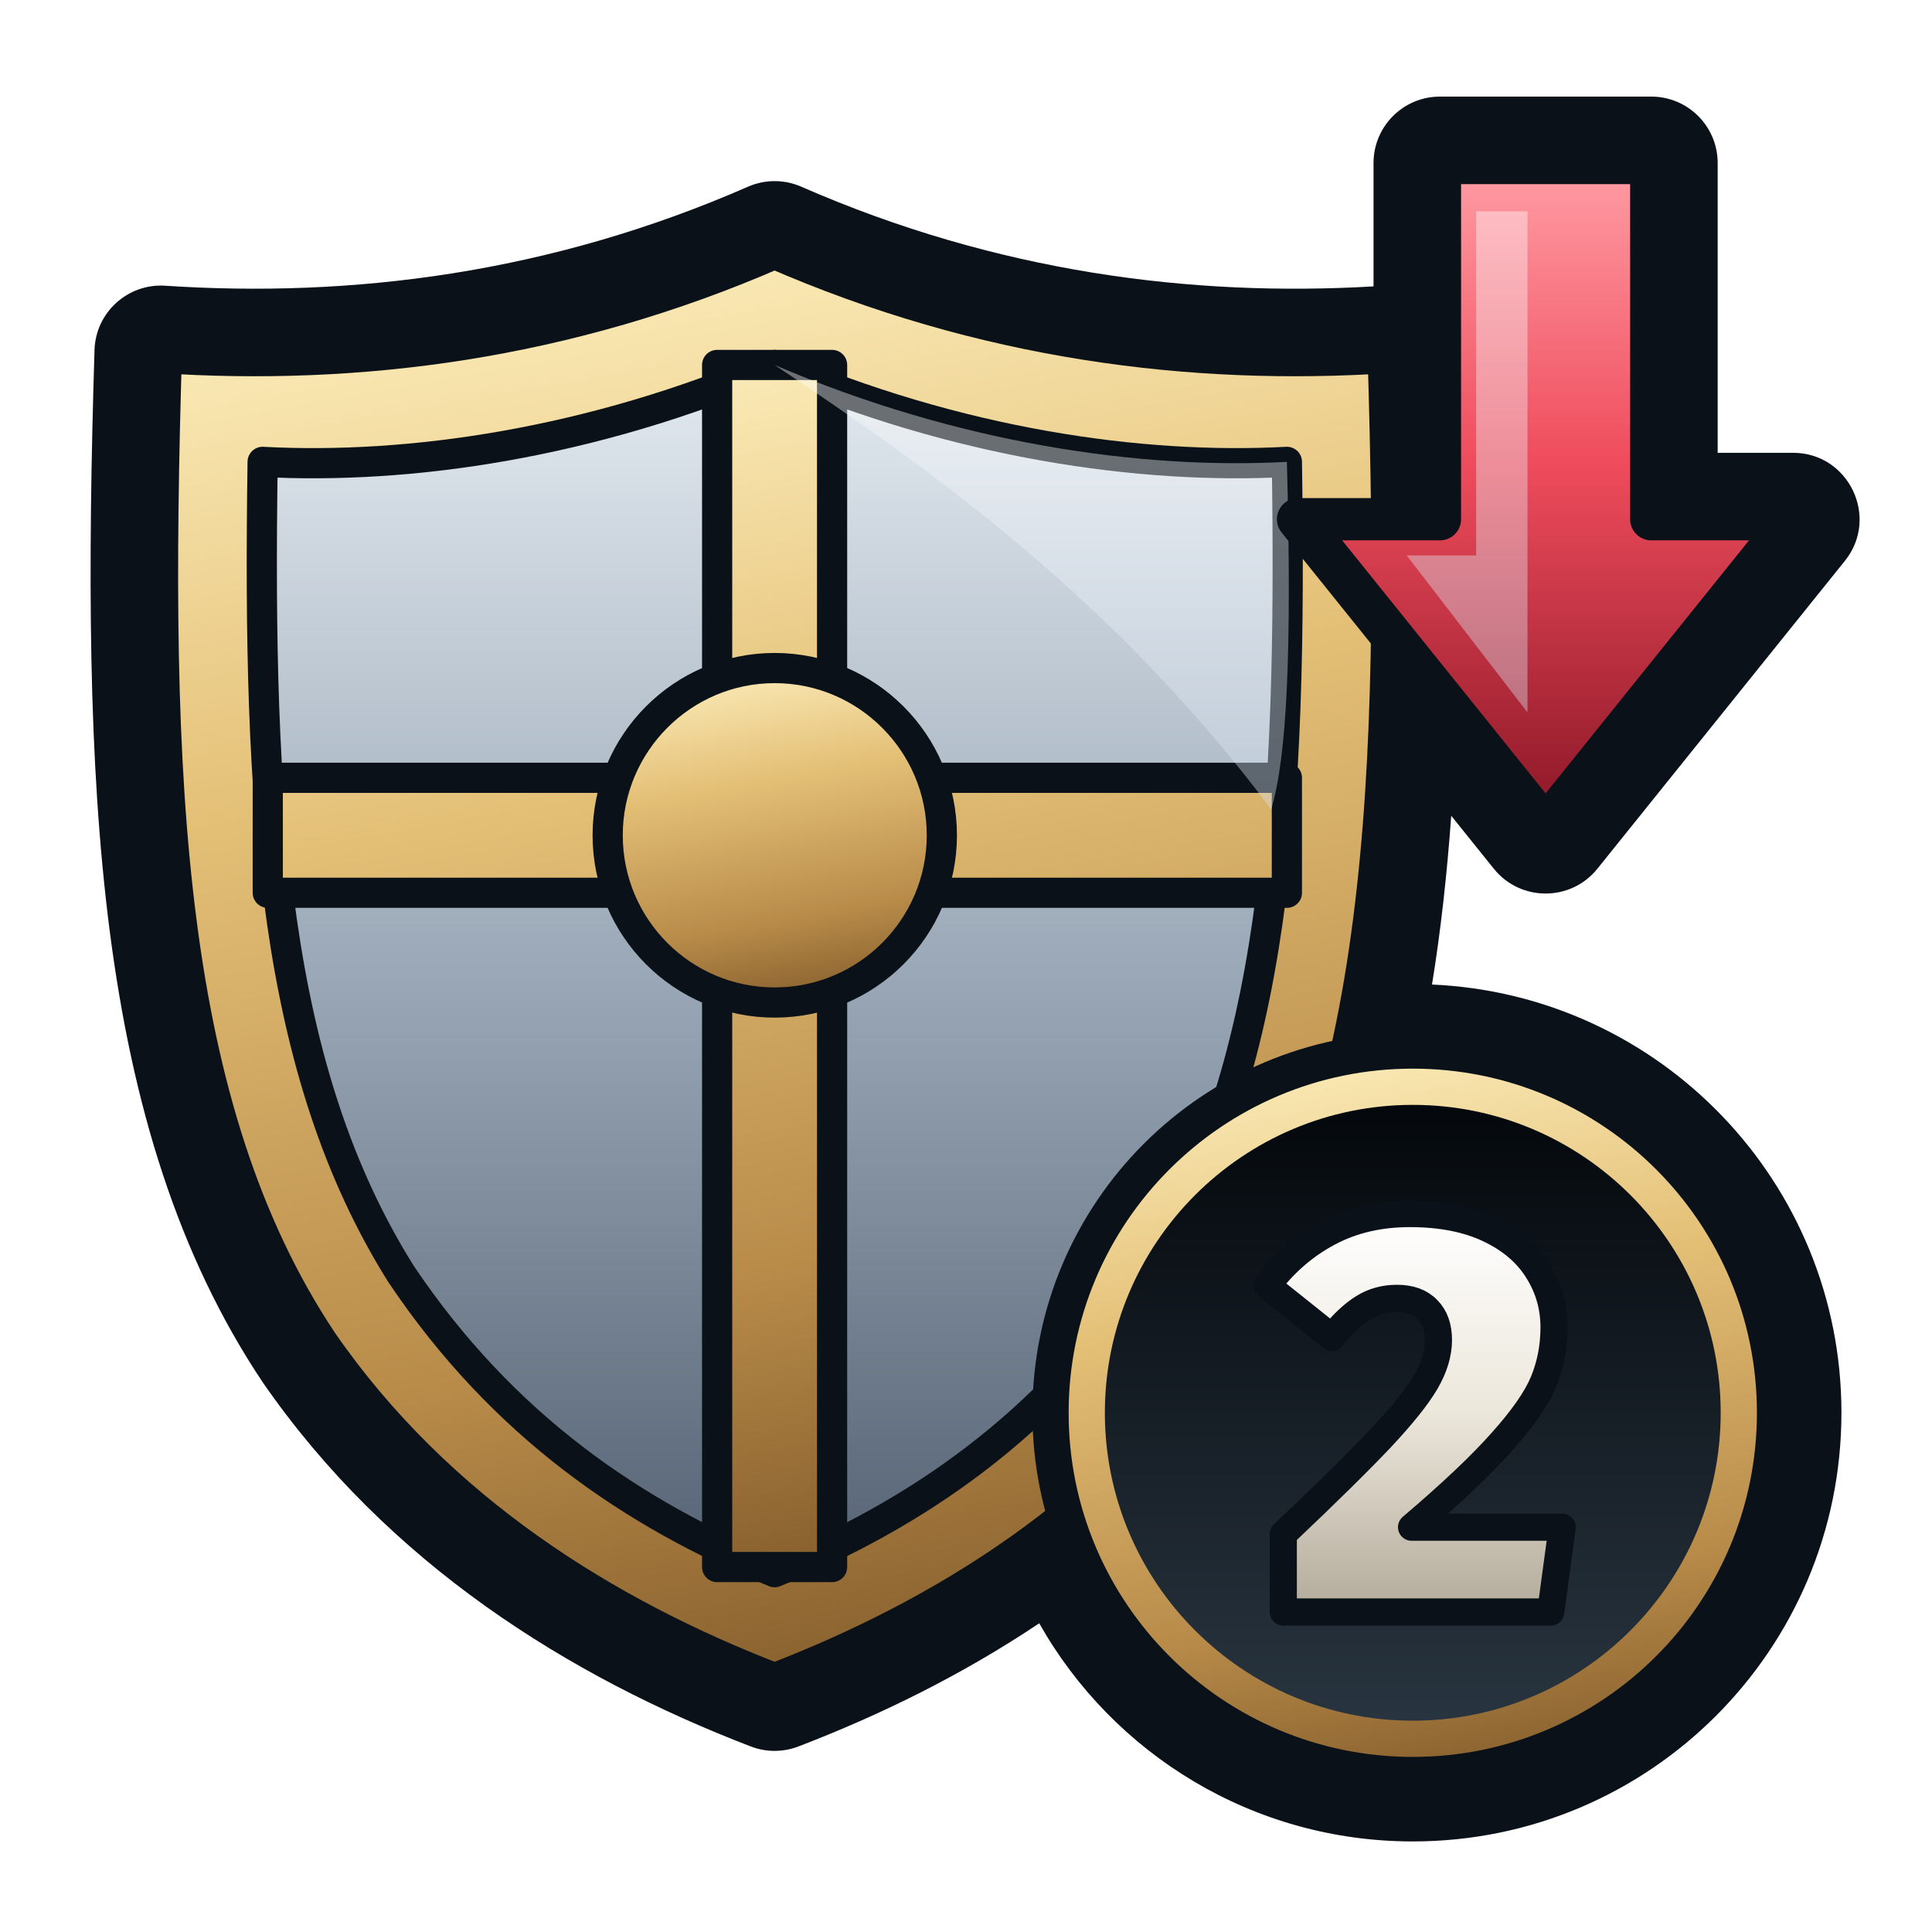
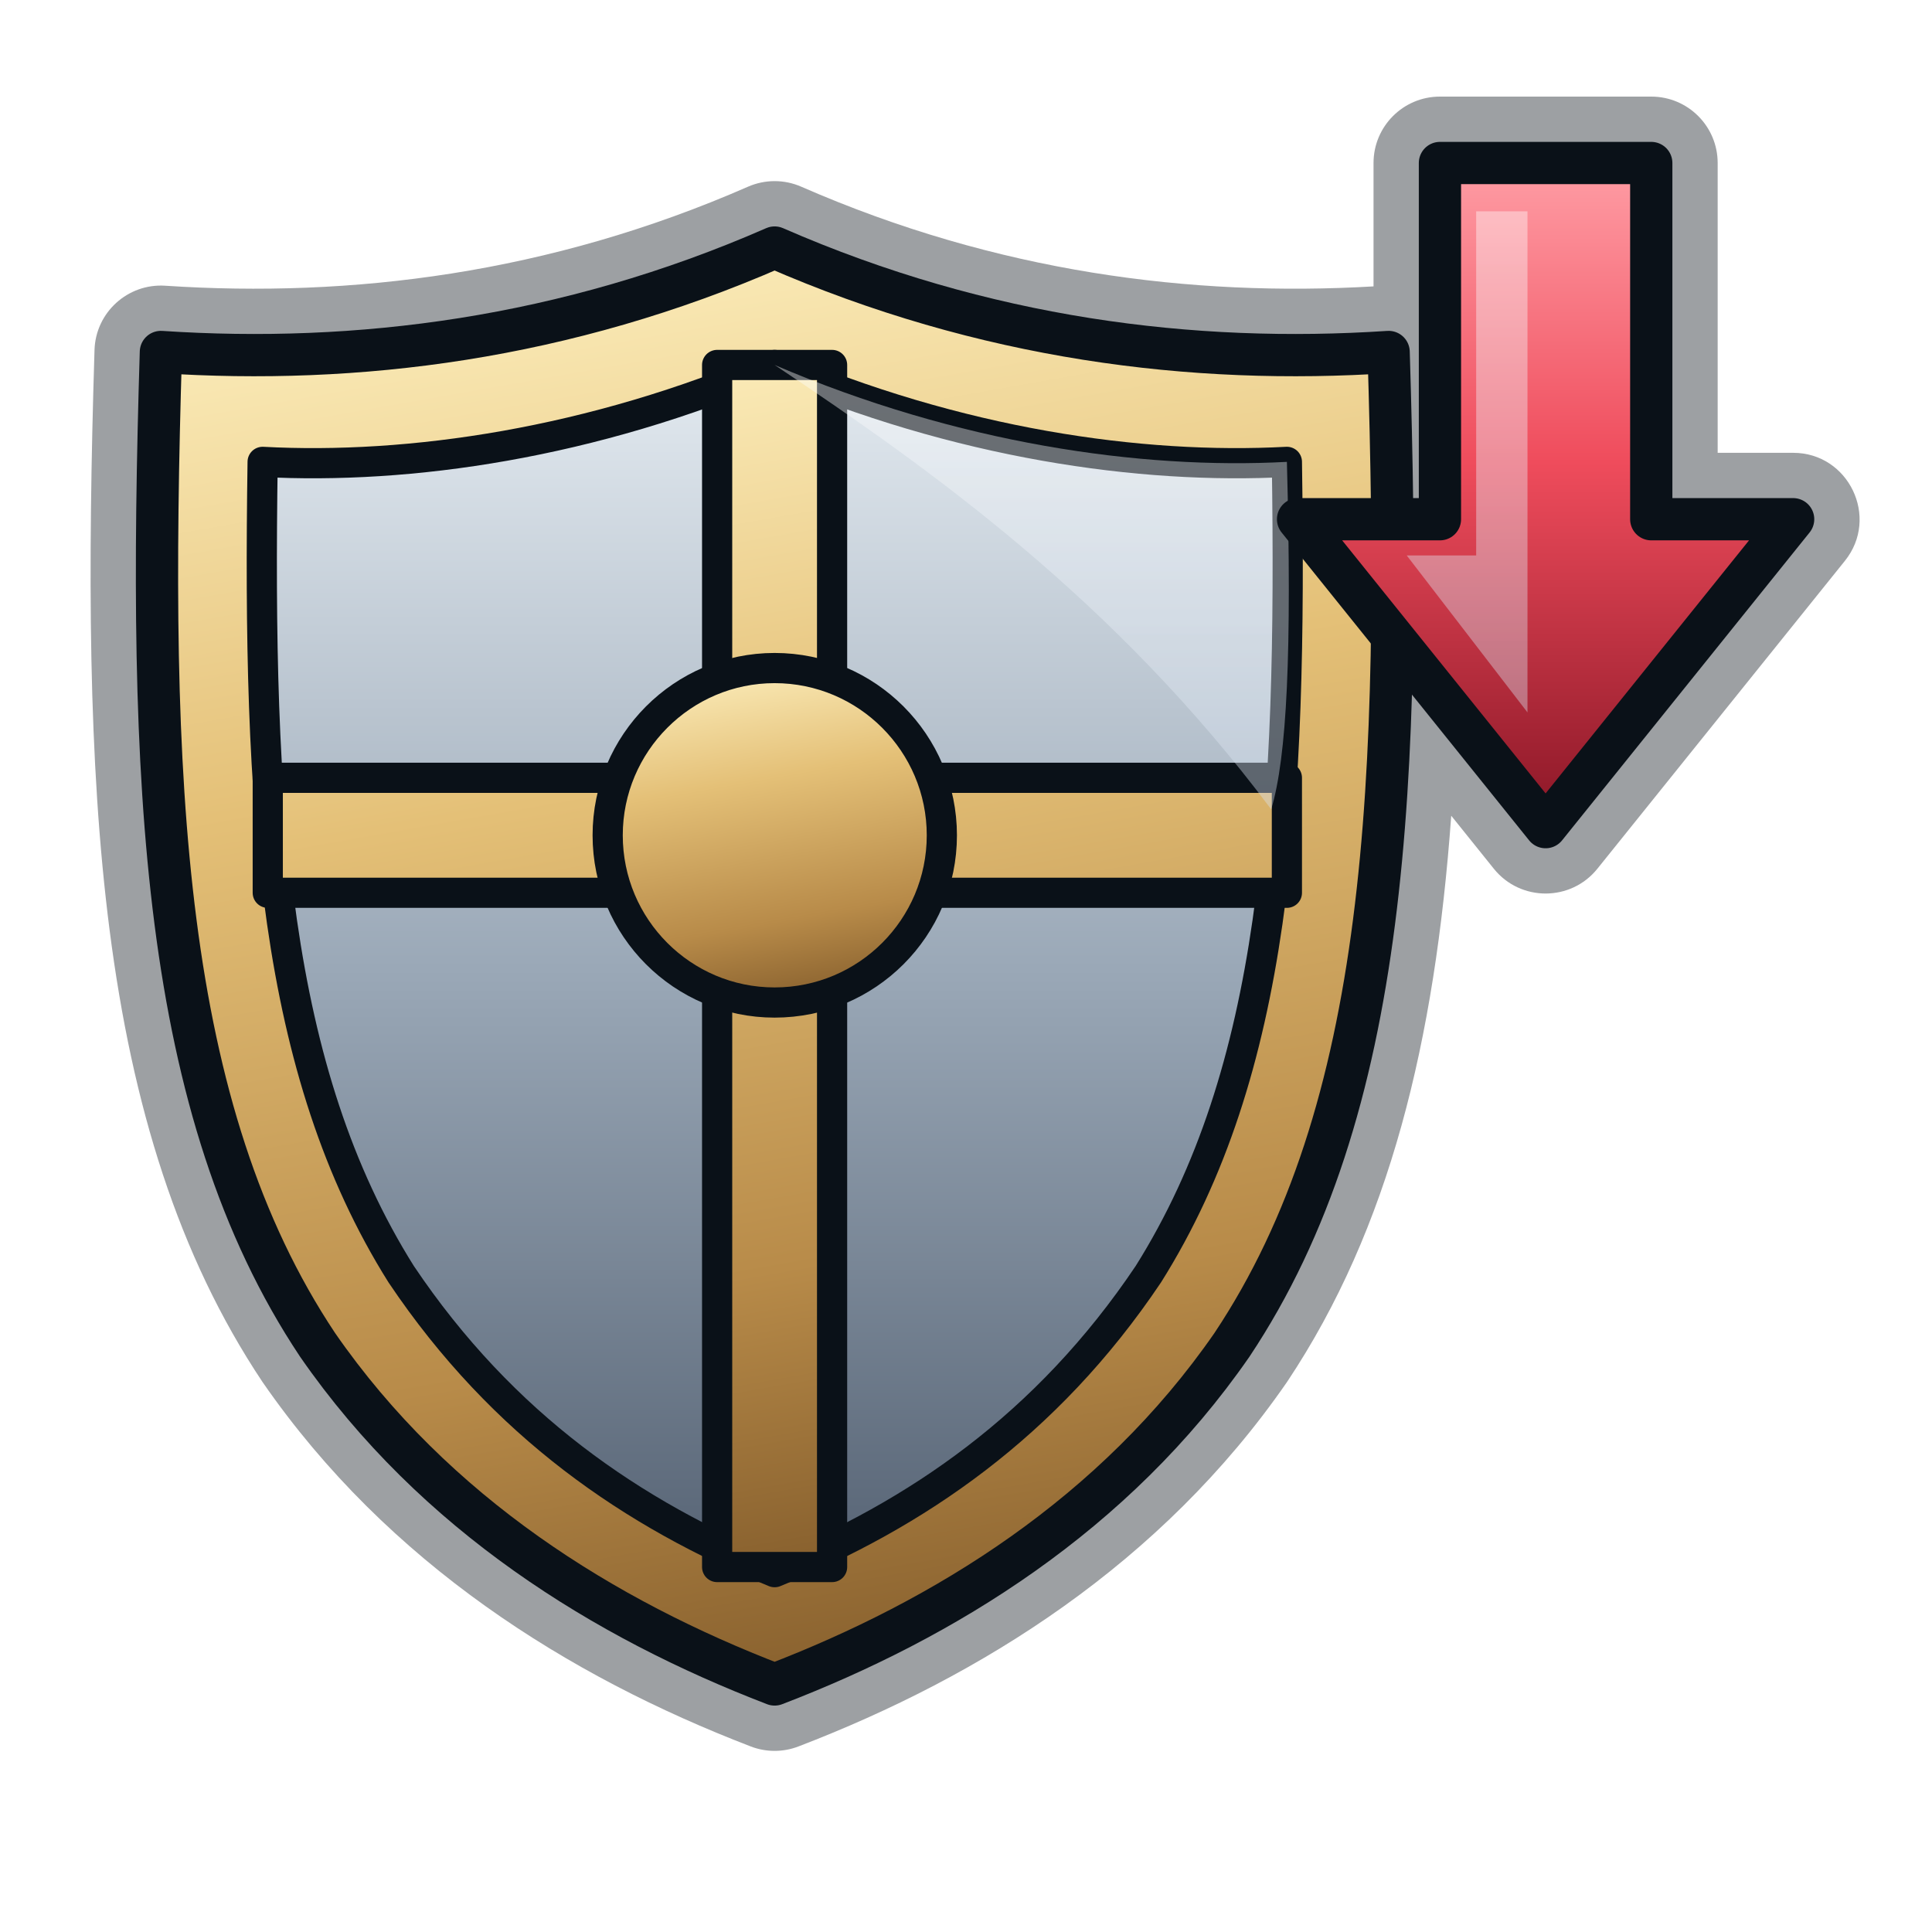
<svg xmlns="http://www.w3.org/2000/svg" width="64" height="64" viewBox="0 0 64 64">
  <defs>
    <linearGradient id="linear-gradient-1" x1="20.978" y1="5.418" x2="30.352" y2="58.582" gradientUnits="userSpaceOnUse">
      <stop offset="0" stop-color="#fff3c4" />
      <stop offset="0.35" stop-color="#e4c077" />
      <stop offset="0.72" stop-color="#b88b49" />
      <stop offset="1" stop-color="#7a5426" />
    </linearGradient>
    <linearGradient id="linear-gradient-2" x1="25.665" y1="12.09" x2="25.665" y2="52.08" gradientUnits="userSpaceOnUse">
      <stop offset="0" stop-color="#e3eaf0" />
      <stop offset="0.5" stop-color="#9aa8b7" />
      <stop offset="1" stop-color="#566374" />
    </linearGradient>
    <linearGradient id="linear-gradient-3" x1="21.836" y1="9.804" x2="29.664" y2="54.196" gradientUnits="userSpaceOnUse">
      <stop offset="0" stop-color="#fff3c4" />
      <stop offset="0.35" stop-color="#e4c077" />
      <stop offset="0.72" stop-color="#b88b49" />
      <stop offset="1" stop-color="#7a5426" />
    </linearGradient>
    <linearGradient id="linear-gradient-4" x1="24.551" y1="21.351" x2="26.779" y2="33.989" gradientUnits="userSpaceOnUse">
      <stop offset="0" stop-color="#fff3c4" />
      <stop offset="0.35" stop-color="#e4c077" />
      <stop offset="0.72" stop-color="#b88b49" />
      <stop offset="1" stop-color="#7a5426" />
    </linearGradient>
    <linearGradient id="linear-gradient-5" x1="34.177" y1="12.09" x2="34.177" y2="26.81" gradientUnits="userSpaceOnUse">
      <stop offset="0" stop-color="#ffffff" />
      <stop offset="1" stop-color="#d8e3f1" />
    </linearGradient>
    <linearGradient id="linear-gradient-6" x1="51.2" y1="5.4" x2="51.2" y2="27.4" gradientUnits="userSpaceOnUse">
      <stop offset="0" stop-color="#ff9da5" />
      <stop offset="0.45" stop-color="#ef4c5c" />
      <stop offset="1" stop-color="#8a1626" />
    </linearGradient>
    <linearGradient id="linear-gradient-7" x1="48.6" y1="7" x2="48.6" y2="23.6" gradientUnits="userSpaceOnUse">
      <stop offset="0" stop-color="#ffffff" />
      <stop offset="1" stop-color="#d8e3f1" />
    </linearGradient>
-     <linearGradient id="linear-gradient-8" x1="44.386" y1="33.11" x2="49.214" y2="60.49" gradientUnits="userSpaceOnUse">
-       <stop offset="0" stop-color="#fff3c4" />
-       <stop offset="0.35" stop-color="#e4c077" />
-       <stop offset="0.72" stop-color="#b88b49" />
-       <stop offset="1" stop-color="#7a5426" />
-     </linearGradient>
-     <linearGradient id="linear-gradient-9" x1="46.8" y1="36.6" x2="46.8" y2="57" gradientUnits="userSpaceOnUse">
-       <stop offset="0" stop-color="#04080c" />
-       <stop offset="1" stop-color="#28343f" />
-     </linearGradient>
-     <linearGradient id="linear-gradient-10" x1="46.865" y1="40.2" x2="46.865" y2="53.4" gradientUnits="userSpaceOnUse">
-       <stop offset="0" stop-color="#ffffff" />
-       <stop offset="0.5" stop-color="#ece7db" />
-       <stop offset="1" stop-color="#b2aa9a" />
-     </linearGradient>
  </defs>
  <g id="Layer_1" data-name="Layer 1">
    <g id="emblem">
-       <path id="halo" d="M45.5 5.4 C45.5 4.185 46.485 3.2 47.7 3.2 L54.7 3.2 C55.915 3.2 56.9 4.185 56.9 5.4 L56.9 15 L59.4 15 C61.242 15 62.269 17.143 61.115 18.578 L52.915 28.778 C52.035 29.873 50.365 29.873 49.485 28.778 L48.074 27.023 C47.933 28.973 47.726 30.836 47.437 32.614 C54.986 32.947 61 39.169 61 46.8 C61 54.645 54.645 61 46.8 61 C41.506 61 36.868 58.101 34.426 53.773 C31.886 55.475 29.171 56.809 26.448 57.854 C25.94 58.049 25.378 58.049 24.871 57.854 C18.828 55.531 12.859 51.795 8.711 45.802 C8.704 45.791 8.696 45.781 8.689 45.77 C5.9 41.584 4.38 36.629 3.632 30.82 C2.913 25.24 2.907 18.849 3.131 11.592 C3.169 10.348 4.234 9.383 5.475 9.465 C11.613 9.871 18.181 9.073 24.778 6.185 C25.34 5.939 25.979 5.938 26.541 6.184 C33.021 9.018 39.464 9.84 45.5 9.487 Z" fill="#0a1118" />
+       <path id="halo" d="M45.5 5.4 C45.5 4.185 46.485 3.2 47.7 3.2 L54.7 3.2 C55.915 3.2 56.9 4.185 56.9 5.4 L56.9 15 L59.4 15 C61.242 15 62.269 17.143 61.115 18.578 L52.915 28.778 C52.035 29.873 50.365 29.873 49.485 28.778 L48.074 27.022 C47.532 34.497 46.029 40.684 42.641 45.77 C42.634 45.781 42.626 45.791 42.619 45.802 C38.471 51.795 32.501 55.532 26.448 57.854 C25.94 58.049 25.378 58.049 24.871 57.854 C18.828 55.531 12.859 51.795 8.711 45.802 C8.704 45.791 8.696 45.781 8.689 45.77 C5.9 41.584 4.38 36.629 3.632 30.82 C2.913 25.24 2.907 18.849 3.131 11.592 C3.169 10.348 4.234 9.383 5.475 9.465 C11.613 9.871 18.181 9.073 24.778 6.185 C25.34 5.939 25.979 5.938 26.541 6.184 C33.021 9.018 39.464 9.84 45.5 9.487 Z" fill="#0a1118" opacity="0.4" />
      <path id="rim" d="M25.66 8.2 C32.59 11.23 39.51 12.09 46 11.66 C46.44 25.94 46 36.76 40.81 44.55 C36.92 50.17 31.29 53.64 25.66 55.8 C20.04 53.64 14.41 50.17 10.52 44.55 C5.33 36.76 4.89 25.94 5.33 11.66 C11.82 12.09 18.74 11.23 25.66 8.2 Z" fill="url(#linear-gradient-1)" stroke="#0a1118" stroke-width="1.4" stroke-linejoin="round" />
      <path id="field" d="M25.66 12.09 C31.72 14.69 37.78 15.56 42.63 15.3 C42.8 26.81 42.28 35.46 38.04 42.21 C34.67 47.23 30.34 50.17 25.66 52.08 C20.99 50.17 16.66 47.23 13.29 42.21 C9.05 35.46 8.53 26.81 8.7 15.3 C13.55 15.56 19.61 14.69 25.66 12.09 Z" fill="url(#linear-gradient-2)" stroke="#0a1118" stroke-linejoin="round" />
-       <path id="cross" d="M23.756 25.766 L23.756 12.09 L27.564 12.09 L27.564 25.766 L42.63 25.766 L42.63 29.574 L27.564 29.574 L27.564 51.91 L23.756 51.91 L23.756 29.574 L8.87 29.574 L8.87 25.766 Z" fill="url(#linear-gradient-3)" stroke="#0a1118" stroke-linejoin="round" />
+       <polygon id="cross" points="23.756,25.766 23.756,12.09 27.564,12.09 27.564,25.766 42.63,25.766 42.63,29.574 27.564,29.574 27.564,51.91 23.756,51.91 23.756,29.574 8.87,29.574 8.87,25.766" fill="url(#linear-gradient-3)" stroke="#0a1118" stroke-linejoin="round" />
      <path id="boss" d="M31.2 27.67 C31.2 30.73 28.72 33.21 25.66 33.21 C22.61 33.21 20.13 30.73 20.13 27.67 C20.13 24.62 22.61 22.13 25.66 22.13 C28.72 22.13 31.2 24.62 31.2 27.67 Z" fill="url(#linear-gradient-4)" stroke="#0a1118" stroke-linejoin="round" />
      <path id="sheen" d="M25.66 12.09 C31.72 14.69 37.78 15.56 42.63 15.3 C42.8 21.61 42.63 25.08 42.11 26.81 C36.92 19.88 30.86 15.56 25.66 12.09 Z" fill="url(#linear-gradient-5)" opacity="0.4" />
-       <path id="arrow_down" data-name="arrow down" d="M51.2 27.4 L59.4 17.2 L54.7 17.2 L54.7 5.4 L47.7 5.4 L47.7 17.2 L43 17.2 Z" fill="url(#linear-gradient-6)" stroke="#0a1118" stroke-width="1.4" stroke-linejoin="round" />
-       <path id="arrow_shine" data-name="arrow shine" d="M48.9 7 L50.6 7 L50.6 23.6 L46.6 18.4 L48.9 18.4 Z" fill="url(#linear-gradient-7)" opacity="0.4" />
-       <path id="numeral_ring" data-name="numeral ring" d="M58.8 46.8 C58.8 53.43 53.43 58.8 46.8 58.8 C40.17 58.8 34.8 53.43 34.8 46.8 C34.8 40.17 40.17 34.8 46.8 34.8 C53.43 34.8 58.8 40.17 58.8 46.8 Z" fill="url(#linear-gradient-8)" stroke="#0a1118" stroke-width="1.2" stroke-linejoin="round" />
-       <path id="numeral_disc" data-name="numeral disc" d="M57 46.8 C57 52.43 52.43 57 46.8 57 C41.17 57 36.6 52.43 36.6 46.8 C36.6 41.17 41.17 36.6 46.8 36.6 C52.43 36.6 57 41.17 57 46.8 Z" fill="url(#linear-gradient-9)" />
-       <path id="numeral" d="M51.48 43.97 C51.48 44.62 51.36 45.22 51.13 45.78 C50.9 46.33 50.44 46.99 49.76 47.75 C49.09 48.51 48.09 49.46 46.76 50.59 L51.75 50.59 L51.37 53.4 L42.51 53.4 L42.51 50.82 C43.98 49.43 45.06 48.36 45.76 47.62 C46.46 46.87 46.95 46.26 47.23 45.78 C47.51 45.3 47.65 44.83 47.65 44.39 C47.65 43.96 47.53 43.62 47.29 43.38 C47.05 43.13 46.71 43.01 46.28 43.01 C45.87 43.01 45.49 43.11 45.16 43.32 C44.82 43.53 44.48 43.85 44.12 44.3 L41.98 42.59 C42.52 41.86 43.19 41.27 43.99 40.84 C44.79 40.41 45.69 40.2 46.7 40.2 C47.73 40.2 48.6 40.37 49.32 40.71 C50.04 41.05 50.58 41.51 50.94 42.09 C51.3 42.66 51.48 43.29 51.48 43.97 Z" fill="url(#linear-gradient-10)" stroke="#0a1118" stroke-width="0.9" stroke-linejoin="round" />
+       <polygon id="arrow_down" data-name="arrow down" points="51.2,27.4 59.4,17.2 54.7,17.2 54.7,5.4 47.7,5.4 47.7,17.2 43,17.2" fill="url(#linear-gradient-6)" stroke="#0a1118" stroke-width="1.4" stroke-linejoin="round" />
+       <polygon id="arrow_shine" data-name="arrow shine" points="48.9,7 50.6,7 50.6,23.6 46.6,18.4 48.9,18.4" fill="url(#linear-gradient-7)" opacity="0.4" />
    </g>
  </g>
</svg>
